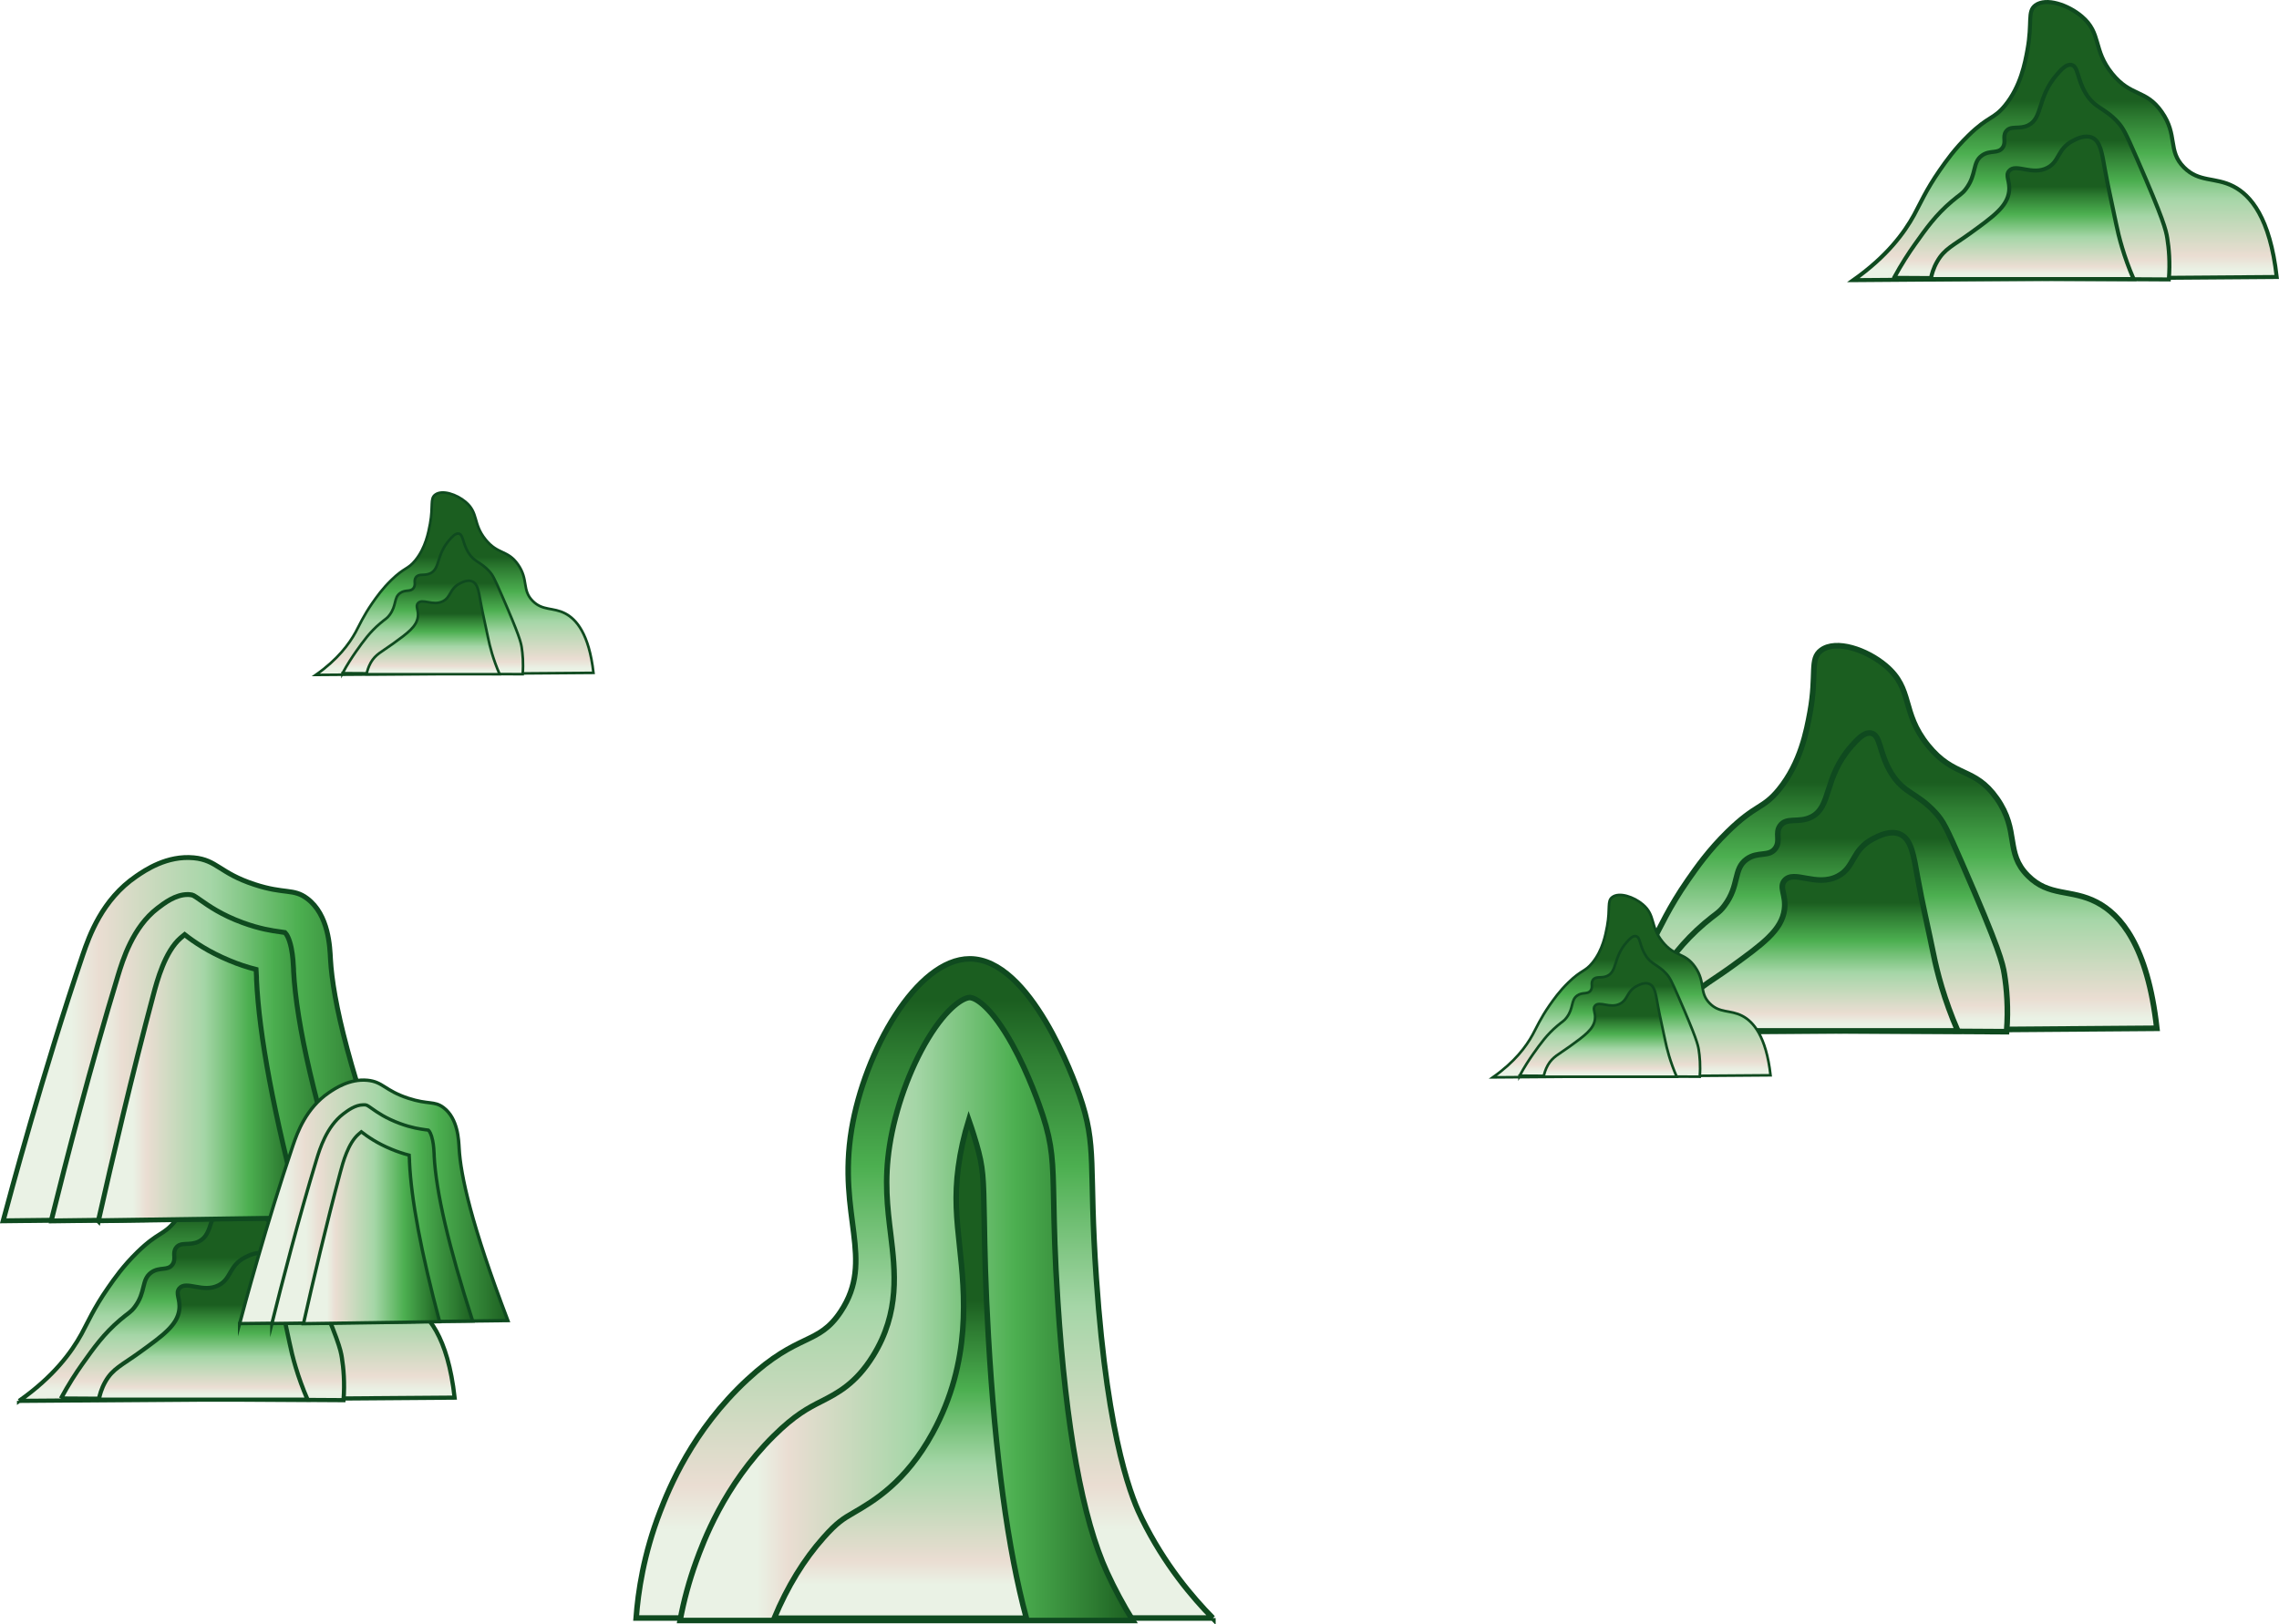
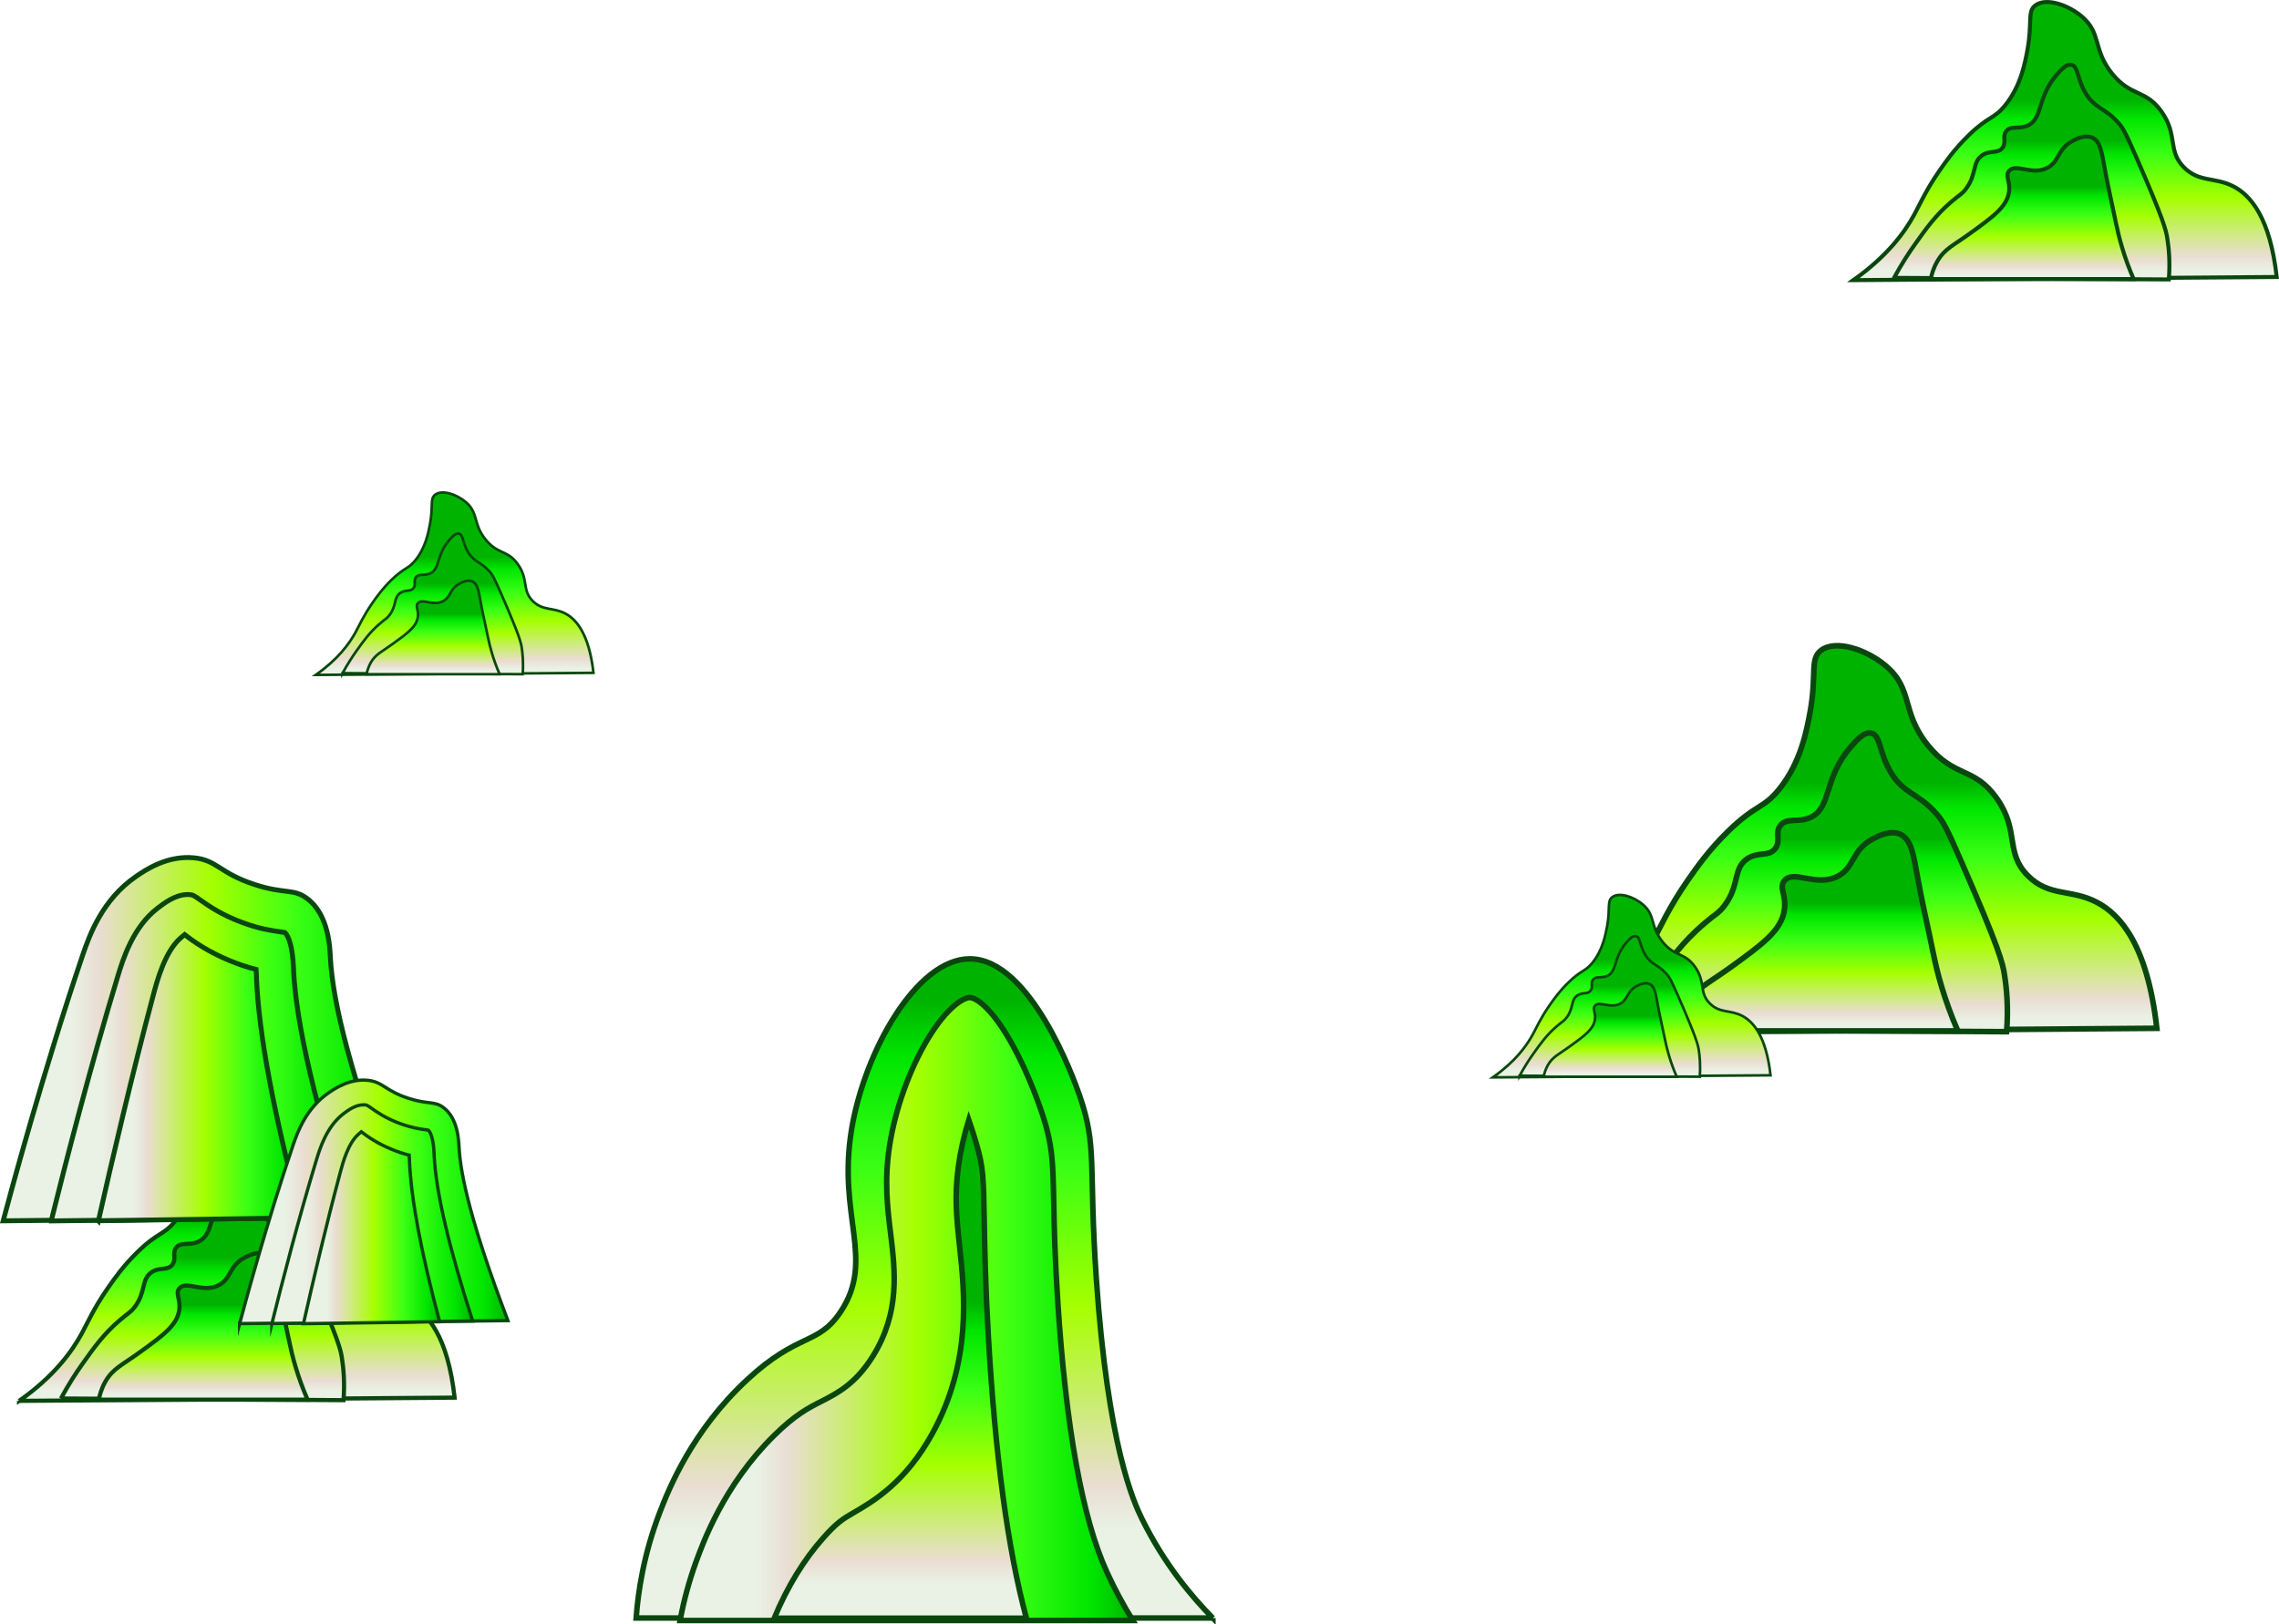
<svg xmlns="http://www.w3.org/2000/svg" xmlns:xlink="http://www.w3.org/1999/xlink" id="Layer_2" data-name="Layer 2" viewBox="0 0 288.39 205.47">
  <defs>
    <style>
      .cls-1 {
        fill: url(#linear-gradient-7);
      }

      .cls-1, .cls-2, .cls-3, .cls-4, .cls-5, .cls-6, .cls-7, .cls-8, .cls-9, .cls-10, .cls-11, .cls-12, .cls-13, .cls-14, .cls-15, .cls-16, .cls-17, .cls-18, .cls-19, .cls-20, .cls-21, .cls-22, .cls-23, .cls-24 {
-         stroke: #0f4a1f;
+         stroke: #0a470f;
        stroke-miterlimit: 10;
      }

      .cls-1, .cls-13, .cls-22 {
        stroke-width: .42px;
      }

      .cls-2 {
        fill: url(#linear-gradient-5);
      }

      .cls-2, .cls-5, .cls-14 {
        stroke-width: .62px;
      }

      .cls-3 {
        fill: url(#linear-gradient-14);
      }

      .cls-3, .cls-6, .cls-17 {
        stroke-width: .71px;
      }

      .cls-4 {
        fill: url(#linear-gradient-17);
      }

      .cls-4, .cls-11, .cls-16, .cls-19, .cls-21, .cls-23 {
        stroke-width: .33px;
      }

      .cls-5 {
        fill: url(#linear-gradient-4);
      }

      .cls-6 {
        fill: url(#linear-gradient-15);
      }

      .cls-7 {
        fill: url(#linear-gradient-3);
      }

      .cls-7, .cls-12, .cls-18 {
        stroke-width: .53px;
      }

      .cls-8 {
        fill: url(#linear-gradient-23);
      }

      .cls-8, .cls-9, .cls-24 {
        stroke-width: .51px;
      }

      .cls-9 {
        fill: url(#linear-gradient-22);
      }

      .cls-10 {
        fill: url(#linear-gradient-10);
      }

      .cls-10, .cls-15, .cls-20 {
        stroke-width: .7px;
      }

      .cls-11 {
        fill: url(#linear-gradient-21);
      }

      .cls-12 {
        fill: url(#linear-gradient);
      }

      .cls-13 {
        fill: url(#linear-gradient-8);
      }

      .cls-14 {
        fill: url(#linear-gradient-6);
      }

      .cls-15 {
        fill: url(#linear-gradient-11);
      }

      .cls-16 {
        fill: url(#linear-gradient-16);
      }

      .cls-17 {
        fill: url(#linear-gradient-13);
      }

      .cls-18 {
        fill: url(#linear-gradient-2);
      }

      .cls-19 {
        fill: url(#linear-gradient-20);
      }

      .cls-20 {
        fill: url(#linear-gradient-12);
      }

      .cls-21 {
        fill: url(#linear-gradient-19);
      }

      .cls-22 {
        fill: url(#linear-gradient-9);
      }

      .cls-23 {
        fill: url(#linear-gradient-18);
      }

      .cls-24 {
        fill: url(#linear-gradient-24);
      }
    </style>
    <linearGradient id="linear-gradient" x1="29.97" y1="39.46" x2="29.97" y2="66.12" gradientTransform="translate(0 220) scale(1 -1)" gradientUnits="userSpaceOnUse">
      <stop offset=".17" stop-color="#eaf2e5" />
      <stop offset=".24" stop-color="#eaddd2" />
-       <stop offset=".52" stop-color="#a5d6a7" />
-       <stop offset=".74" stop-color="#4caf50" />
-       <stop offset=".91" stop-color="#2e7d32" />
-       <stop offset="1" stop-color="#1b5e20" />
+       <stop offset=".52" stop-color="#a6ff00" />
+       <stop offset=".74" stop-color="#39ff14" />
+       <stop offset=".91" stop-color="#00e600" />
+       <stop offset="1" stop-color="#00b300" />
    </linearGradient>
    <linearGradient id="linear-gradient-2" x1="25.62" y1="40.29" x2="25.62" y2="60.86" xlink:href="#linear-gradient" />
    <linearGradient id="linear-gradient-3" x1="25.71" y1="41.18" x2="25.71" y2="54.84" xlink:href="#linear-gradient" />
    <linearGradient id="linear-gradient-4" x1=".4" y1="88.46" x2="51.02" y2="88.46" xlink:href="#linear-gradient" />
    <linearGradient id="linear-gradient-5" x1="6.48" y1="86.11" x2="44.42" y2="86.11" xlink:href="#linear-gradient" />
    <linearGradient id="linear-gradient-6" x1="12.44" y1="83.58" x2="38.14" y2="83.58" xlink:href="#linear-gradient" />
    <linearGradient id="linear-gradient-7" x1="30.32" y1="67.87" x2="64.27" y2="67.87" xlink:href="#linear-gradient" />
    <linearGradient id="linear-gradient-8" x1="34.38" y1="66.3" x2="59.81" y2="66.3" xlink:href="#linear-gradient" />
    <linearGradient id="linear-gradient-9" x1="38.4" y1="64.59" x2="55.63" y2="64.59" xlink:href="#linear-gradient" />
    <linearGradient id="linear-gradient-10" x1="116.99" y1="12.6" x2="116.99" y2="93.4" xlink:href="#linear-gradient" />
    <linearGradient id="linear-gradient-11" x1="86.06" y1="54.3" x2="143.35" y2="54.3" xlink:href="#linear-gradient" />
    <linearGradient id="linear-gradient-12" x1="113.92" y1="12.07" x2="113.92" y2="55.32" xlink:href="#linear-gradient" />
    <linearGradient id="linear-gradient-13" x1="235.66" y1="84.94" x2="235.66" y2="120.97" xlink:href="#linear-gradient" />
    <linearGradient id="linear-gradient-14" x1="229.79" y1="86.07" x2="229.79" y2="113.87" xlink:href="#linear-gradient" />
    <linearGradient id="linear-gradient-15" x1="229.88" y1="87.27" x2="229.88" y2="105.73" xlink:href="#linear-gradient" />
    <linearGradient id="linear-gradient-16" x1="206.48" y1="81.58" x2="206.48" y2="98.56" xlink:href="#linear-gradient" />
    <linearGradient id="linear-gradient-17" x1="203.72" y1="82.11" x2="203.72" y2="95.22" xlink:href="#linear-gradient" />
    <linearGradient id="linear-gradient-18" x1="203.76" y1="82.68" x2="203.76" y2="91.38" xlink:href="#linear-gradient" />
    <linearGradient id="linear-gradient-19" x1="57.53" y1="132.53" x2="57.53" y2="149.51" xlink:href="#linear-gradient" />
    <linearGradient id="linear-gradient-20" x1="54.77" y1="133.06" x2="54.77" y2="146.17" xlink:href="#linear-gradient" />
    <linearGradient id="linear-gradient-21" x1="54.81" y1="133.63" x2="54.81" y2="142.33" xlink:href="#linear-gradient" />
    <linearGradient id="linear-gradient-22" x1="261.32" y1="181.42" x2="261.32" y2="207.32" xlink:href="#linear-gradient" />
    <linearGradient id="linear-gradient-23" x1="257.11" y1="182.23" x2="257.11" y2="202.22" xlink:href="#linear-gradient" />
    <linearGradient id="linear-gradient-24" x1="257.16" y1="183.1" x2="257.16" y2="196.36" xlink:href="#linear-gradient" />
  </defs>
  <g id="Layer_2-2" data-name="Layer 2">
    <g id="Layer_1-2" data-name="Layer 1-2">
      <g>
        <g>
          <path class="cls-12" d="M2.41,177.33c4.38-3.08,6.64-6.17,7.91-8.49.77-1.41,1.55-3.24,3.33-5.8.84-1.22,1.96-2.81,3.74-4.55,2.66-2.6,3.28-2.08,4.78-3.93,2.04-2.5,2.6-5.52,2.91-7.24.66-3.59-.06-4.98,1.04-5.8,1.39-1.03,4.25-.06,6.03,1.45,2.62,2.21,1.41,4.3,3.95,7.45,2.48,3.07,4.36,1.99,6.45,4.97,2.16,3.07.74,5.06,2.91,7.24,1.98,1.99,4.03,1.22,6.45,2.48,2.21,1.15,4.74,4.01,5.62,11.8-18.38.14-36.75.28-55.13.41h.01Z" />
          <path class="cls-18" d="M7.71,177.02c.96-1.78,1.91-3.24,2.7-4.35,1.49-2.1,2.72-3.83,4.78-5.59,1.08-.92,1.35-.96,1.87-1.66,1.43-1.9.79-3.42,2.08-4.35,1.07-.76,2.11-.16,2.7-1.03.49-.72-.06-1.38.42-2.07.59-.86,1.72-.23,2.91-.83,1.92-.96,1.14-3.65,3.74-6.62.56-.64,1.22-1.38,1.87-1.24.91.19.73,1.85,1.87,3.73,1.2,1.96,2.43,1.83,4.16,3.73.7.77,1.01,1.35,2.5,4.76,3.51,8.03,3.79,9.33,3.95,10.35.21,1.32.38,3.15.21,5.38-11.93-.07-23.85-.14-35.78-.21h.02Z" />
          <path class="cls-7" d="M12.5,177.17c.11-.55.32-1.39.83-2.28.95-1.67,2.1-2.08,4.37-3.73,2.97-2.15,4.74-3.44,4.99-5.38.17-1.36-.53-2.05,0-2.69.88-1.06,2.98.63,4.99-.41,1.62-.84,1.27-2.46,3.33-3.52.49-.25,1.58-.81,2.5-.41,1.07.47,1.28,1.96,1.66,4.14.42,2.36.98,4.69,1.46,7.04.36,1.77,1.01,4.28,2.29,7.24H12.5Z" />
        </g>
        <g>
          <path class="cls-5" d="M.4,154.53c.8-3.01,5.14-19.16,10.08-33.68.82-2.4,2.44-6.98,6.76-9.93,1.14-.78,3.89-2.66,7.28-2.34,2.95.28,3.25,1.93,7.69,3.38,3.81,1.25,4.92.47,6.65,1.77,2.77,2.07,2.88,6.22,2.96,7.69.29,5.1,2.28,14.33,9.2,32.54-16.87.19-33.75.38-50.62.57Z" />
          <path class="cls-2" d="M6.48,154.53c1.85-7.46,5.04-19.82,8.44-31,.61-2,1.87-6.16,5.02-8.57.85-.65,2.26-1.73,3.8-1.73.11,0,.21,0,.32.02.36.04.39.04,1.3.68,1.06.74,2.65,1.87,5.35,2.86,2.19.8,3.73,1.02,4.76,1.16.15.02.42.06.59.09.19.19.54.7.8,1.95.21,1.02.26,2.09.29,2.66v.22c.36,6.86,2.73,17.07,7.27,31.19l-37.92.48h-.02Z" />
          <path class="cls-14" d="M12.45,154.53c1.78-7.89,4.3-18.66,6.96-28.62.47-1.77,1.46-5.45,3.44-7.18.15-.13.33-.29.51-.43,1.24.96,3,2.17,5.67,3.28,1.14.48,2.26.85,3.38,1.13.03.39.04.74.05.99v.26c.33,7.13,2.18,17.02,5.68,30.19l-25.7.37h0Z" />
        </g>
        <g>
          <path class="cls-1" d="M30.32,167.55c.54-2.02,3.45-12.84,6.76-22.58.55-1.61,1.64-4.68,4.53-6.66.77-.52,2.61-1.78,4.88-1.57,1.98.19,2.18,1.29,5.16,2.27,2.56.84,3.3.31,4.46,1.18,1.86,1.39,1.93,4.17,1.99,5.16.19,3.42,1.53,9.61,6.17,21.81-11.31.13-22.63.26-33.94.38h-.01Z" />
          <path class="cls-13" d="M34.4,167.55c1.24-5,3.38-13.29,5.66-20.79.41-1.34,1.26-4.13,3.36-5.75.57-.43,1.52-1.16,2.55-1.16.07,0,.14,0,.21,0,.24.03.26.03.87.46.71.5,1.78,1.25,3.58,1.91,1.47.54,2.5.68,3.19.78.1,0,.28.04.4.06.13.13.36.47.53,1.3.14.68.17,1.4.19,1.79v.15c.24,4.6,1.83,11.45,4.87,20.91l-25.43.32h.02Z" />
          <path class="cls-22" d="M38.4,167.55c1.19-5.29,2.88-12.51,4.67-19.19.32-1.19.98-3.66,2.31-4.81.1-.09.22-.19.34-.29.83.64,2.01,1.46,3.8,2.2.77.32,1.51.57,2.26.76.02.26.03.5.04.66v.18c.22,4.78,1.46,11.41,3.81,20.24,0,0-17.23.25-17.23.25Z" />
        </g>
        <g>
          <path class="cls-10" d="M153.48,204.82c-2.58-2.62-6.13-6.79-8.99-12.6-1-2.04-4.3-9.14-5.76-30.39-1-14.5.17-16.6-2.15-23.26-.65-1.86-6.15-17.21-13.87-17.2-6.74.01-13.31,11.72-14.95,21.59-1.82,10.99,3.02,16.44-1.37,23.06-2.87,4.33-5.33,2.58-11.82,8.6-6.99,6.47-9.94,13.87-11.04,16.71-2.09,5.41-2.79,10.2-3.03,13.48h72.99-.01Z" />
          <path class="cls-15" d="M143.35,205.12c-1.21-1.96-2.3-3.99-3.26-6.08-3.11-6.76-5.21-18.32-6.24-34.35-.37-5.67-.45-9.52-.51-12.62-.1-5.02-.15-7.1-1.39-10.9-.38-1.16-1.77-5.22-3.87-9-2.59-4.66-4.6-5.9-5.37-5.9-.73,0-2.79,1.09-5.28,5.2-2.32,3.84-4.14,8.9-4.86,13.55-.69,4.43-.27,7.87.14,11.2.56,4.63,1.2,9.88-2.24,15.42-2.18,3.51-4.49,4.7-6.53,5.74-1.65.84-3.35,1.71-6.04,4.38-6.31,6.25-8.95,13.54-9.82,15.93-.87,2.41-1.55,4.89-2.02,7.43h57.29,0Z" />
          <path class="cls-20" d="M129.88,204.82c-2.34-8.65-3.95-20.61-4.81-35.65-.38-6.62-.46-11.09-.52-14.69-.1-5.54-.12-6.69-.99-9.69-.15-.51-.48-1.63-.97-3.03-.6,1.96-1.06,3.99-1.32,5.95-.51,3.76-.21,6.58.17,10.16.62,5.75,1.55,14.43-3.42,23.51-3.43,6.28-7.51,8.64-9.94,10.06-1.38.8-2.14,1.24-3.87,3.19-2.48,2.78-4.57,6.2-6.24,10.2h31.91Z" />
        </g>
        <g>
          <path class="cls-17" d="M198.39,130.73c5.92-4.17,8.98-8.34,10.69-11.47,1.04-1.91,2.1-4.38,4.5-7.84,1.14-1.64,2.65-3.8,5.06-6.16,3.6-3.52,4.43-2.82,6.47-5.32,2.76-3.39,3.51-7.46,3.94-9.79.89-4.86-.08-6.74,1.41-7.84,1.88-1.39,5.74-.08,8.16,1.96,3.54,2.99,1.91,5.82,5.34,10.07,3.35,4.15,5.89,2.69,8.72,6.72,2.92,4.15.99,6.84,3.94,9.79,2.68,2.69,5.45,1.65,8.72,3.36,2.98,1.56,6.41,5.43,7.59,15.95-24.84.19-49.69.37-74.53.56h-.01Z" />
          <path class="cls-3" d="M205.56,130.31c1.3-2.41,2.59-4.37,3.66-5.88,2.02-2.84,3.68-5.18,6.47-7.56,1.47-1.25,1.83-1.3,2.53-2.24,1.94-2.57,1.07-4.63,2.81-5.88,1.44-1.03,2.85-.22,3.66-1.4.66-.98-.08-1.87.56-2.8.8-1.17,2.32-.32,3.94-1.12,2.6-1.29,1.55-4.93,5.06-8.95.76-.86,1.65-1.86,2.53-1.68,1.23.26.98,2.51,2.53,5.04,1.62,2.65,3.29,2.47,5.62,5.04.95,1.04,1.36,1.82,3.37,6.44,4.74,10.85,5.12,12.62,5.34,13.99.29,1.79.52,4.26.28,7.28-16.12-.09-32.25-.19-48.37-.28h.01Z" />
          <path class="cls-6" d="M212.03,130.51c.14-.75.44-1.88,1.12-3.08,1.29-2.25,2.84-2.82,5.91-5.04,4.01-2.91,6.41-4.65,6.75-7.28.24-1.84-.72-2.78,0-3.64,1.19-1.43,4.02.86,6.75-.56,2.19-1.14,1.71-3.32,4.5-4.76.66-.34,2.13-1.1,3.37-.56,1.44.63,1.72,2.64,2.25,5.6.57,3.19,1.33,6.34,1.97,9.51.48,2.4,1.36,5.78,3.09,9.79h-35.72v.02Z" />
        </g>
        <g>
          <path class="cls-16" d="M188.91,136.37c2.79-1.96,4.23-3.93,5.04-5.41.49-.9.99-2.06,2.12-3.69.54-.77,1.25-1.79,2.39-2.9,1.7-1.66,2.09-1.33,3.05-2.51,1.3-1.6,1.65-3.52,1.86-4.62.42-2.29-.04-3.18.66-3.69.88-.65,2.7-.04,3.84.92,1.67,1.41.9,2.74,2.52,4.75,1.58,1.96,2.78,1.27,4.11,3.17,1.37,1.96.47,3.22,1.86,4.62,1.26,1.27,2.57.78,4.11,1.58,1.4.73,3.02,2.56,3.58,7.52-11.71.09-23.41.18-35.12.26h-.02Z" />
          <path class="cls-4" d="M192.29,136.18c.61-1.13,1.22-2.06,1.72-2.77.95-1.34,1.73-2.44,3.05-3.56.69-.59.86-.61,1.19-1.06.91-1.21.5-2.18,1.33-2.77.68-.49,1.34-.1,1.72-.66.31-.46-.04-.88.27-1.32.38-.55,1.1-.15,1.86-.53,1.22-.61.73-2.32,2.39-4.22.36-.41.78-.88,1.19-.79.58.12.46,1.18,1.19,2.37.76,1.25,1.55,1.16,2.65,2.37.45.49.64.86,1.59,3.03,2.23,5.11,2.41,5.95,2.52,6.59.13.84.24,2.01.13,3.43-7.6-.04-15.2-.09-22.8-.13v.02Z" />
          <path class="cls-23" d="M195.34,136.27c.07-.35.21-.88.53-1.45.61-1.06,1.34-1.33,2.78-2.37,1.89-1.37,3.02-2.19,3.18-3.43.11-.87-.34-1.31,0-1.71.56-.67,1.9.4,3.18-.26,1.03-.54.81-1.56,2.12-2.24.31-.16,1.01-.52,1.59-.26.68.3.81,1.25,1.06,2.64.27,1.5.63,2.99.93,4.48.23,1.13.64,2.72,1.46,4.62h-16.83v-.02Z" />
        </g>
        <g>
          <path class="cls-21" d="M39.96,85.43c2.79-1.96,4.23-3.93,5.04-5.41.49-.9.99-2.06,2.12-3.69.54-.77,1.25-1.79,2.39-2.9,1.7-1.66,2.09-1.33,3.05-2.51,1.3-1.6,1.65-3.52,1.86-4.62.42-2.29-.04-3.18.66-3.69.88-.65,2.7-.04,3.84.92,1.67,1.41.9,2.74,2.52,4.75,1.58,1.96,2.78,1.27,4.11,3.17,1.37,1.96.47,3.22,1.86,4.62,1.26,1.27,2.57.78,4.11,1.58,1.4.73,3.02,2.56,3.58,7.52-11.71.09-23.41.18-35.12.26h-.02Z" />
          <path class="cls-19" d="M43.34,85.23c.61-1.13,1.22-2.06,1.72-2.77.95-1.34,1.73-2.44,3.05-3.56.69-.59.86-.61,1.19-1.06.91-1.21.5-2.18,1.33-2.77.68-.49,1.34-.1,1.72-.66.31-.46-.04-.88.27-1.32.38-.55,1.1-.15,1.86-.53,1.22-.61.73-2.32,2.39-4.22.36-.41.78-.88,1.19-.79.58.12.46,1.18,1.19,2.37.76,1.25,1.55,1.16,2.65,2.37.45.49.64.86,1.59,3.03,2.23,5.11,2.41,5.95,2.52,6.59.13.84.24,2.01.13,3.43-7.6-.04-15.2-.09-22.8-.13v.02Z" />
          <path class="cls-11" d="M46.39,85.32c.07-.35.21-.88.53-1.45.61-1.06,1.34-1.33,2.78-2.37,1.89-1.37,3.02-2.19,3.18-3.43.11-.87-.34-1.31,0-1.71.56-.67,1.9.4,3.18-.26,1.03-.54.81-1.56,2.12-2.24.31-.16,1.01-.52,1.59-.26.68.3.81,1.25,1.06,2.64.27,1.5.63,2.99.93,4.48.23,1.13.64,2.72,1.46,4.62h-16.83v-.02Z" />
        </g>
        <g>
          <path class="cls-9" d="M234.53,35.46c4.25-3,6.45-6,7.68-8.25.75-1.37,1.51-3.15,3.23-5.63.82-1.18,1.91-2.73,3.64-4.42,2.59-2.53,3.18-2.02,4.65-3.82,1.98-2.43,2.52-5.36,2.83-7.04.64-3.49-.05-4.84,1.01-5.63,1.35-1,4.13-.06,5.86,1.41,2.54,2.15,1.37,4.18,3.84,7.24,2.41,2.98,4.24,1.94,6.27,4.83,2.1,2.99.71,4.92,2.83,7.04,1.93,1.93,3.92,1.19,6.27,2.41,2.14,1.12,4.61,3.9,5.46,11.46-17.85.13-35.71.27-53.56.4h0Z" />
          <path class="cls-8" d="M239.68,35.16c.94-1.73,1.86-3.14,2.63-4.22,1.45-2.04,2.64-3.72,4.65-5.43,1.05-.9,1.31-.93,1.82-1.61,1.39-1.85.77-3.33,2.02-4.22,1.04-.74,2.05-.16,2.63-1.01.48-.7-.05-1.34.4-2.01.57-.84,1.67-.23,2.83-.8,1.87-.93,1.11-3.54,3.64-6.44.54-.62,1.19-1.34,1.82-1.21.88.18.71,1.8,1.82,3.62,1.17,1.91,2.36,1.78,4.04,3.62.68.75.98,1.31,2.43,4.63,3.41,7.8,3.68,9.07,3.84,10.06.21,1.28.37,3.06.2,5.23-11.59-.07-23.18-.13-34.77-.2h0Z" />
          <path class="cls-24" d="M244.33,35.31c.1-.54.31-1.35.81-2.21.92-1.62,2.04-2.02,4.24-3.62,2.88-2.09,4.61-3.34,4.85-5.23.17-1.33-.52-2,0-2.61.85-1.03,2.89.62,4.85-.4,1.58-.82,1.23-2.39,3.23-3.42.48-.25,1.53-.79,2.43-.4,1.04.45,1.24,1.9,1.62,4.02.41,2.29.95,4.56,1.41,6.84.35,1.72.98,4.16,2.22,7.04h-25.67,0Z" />
        </g>
      </g>
    </g>
  </g>
</svg>
